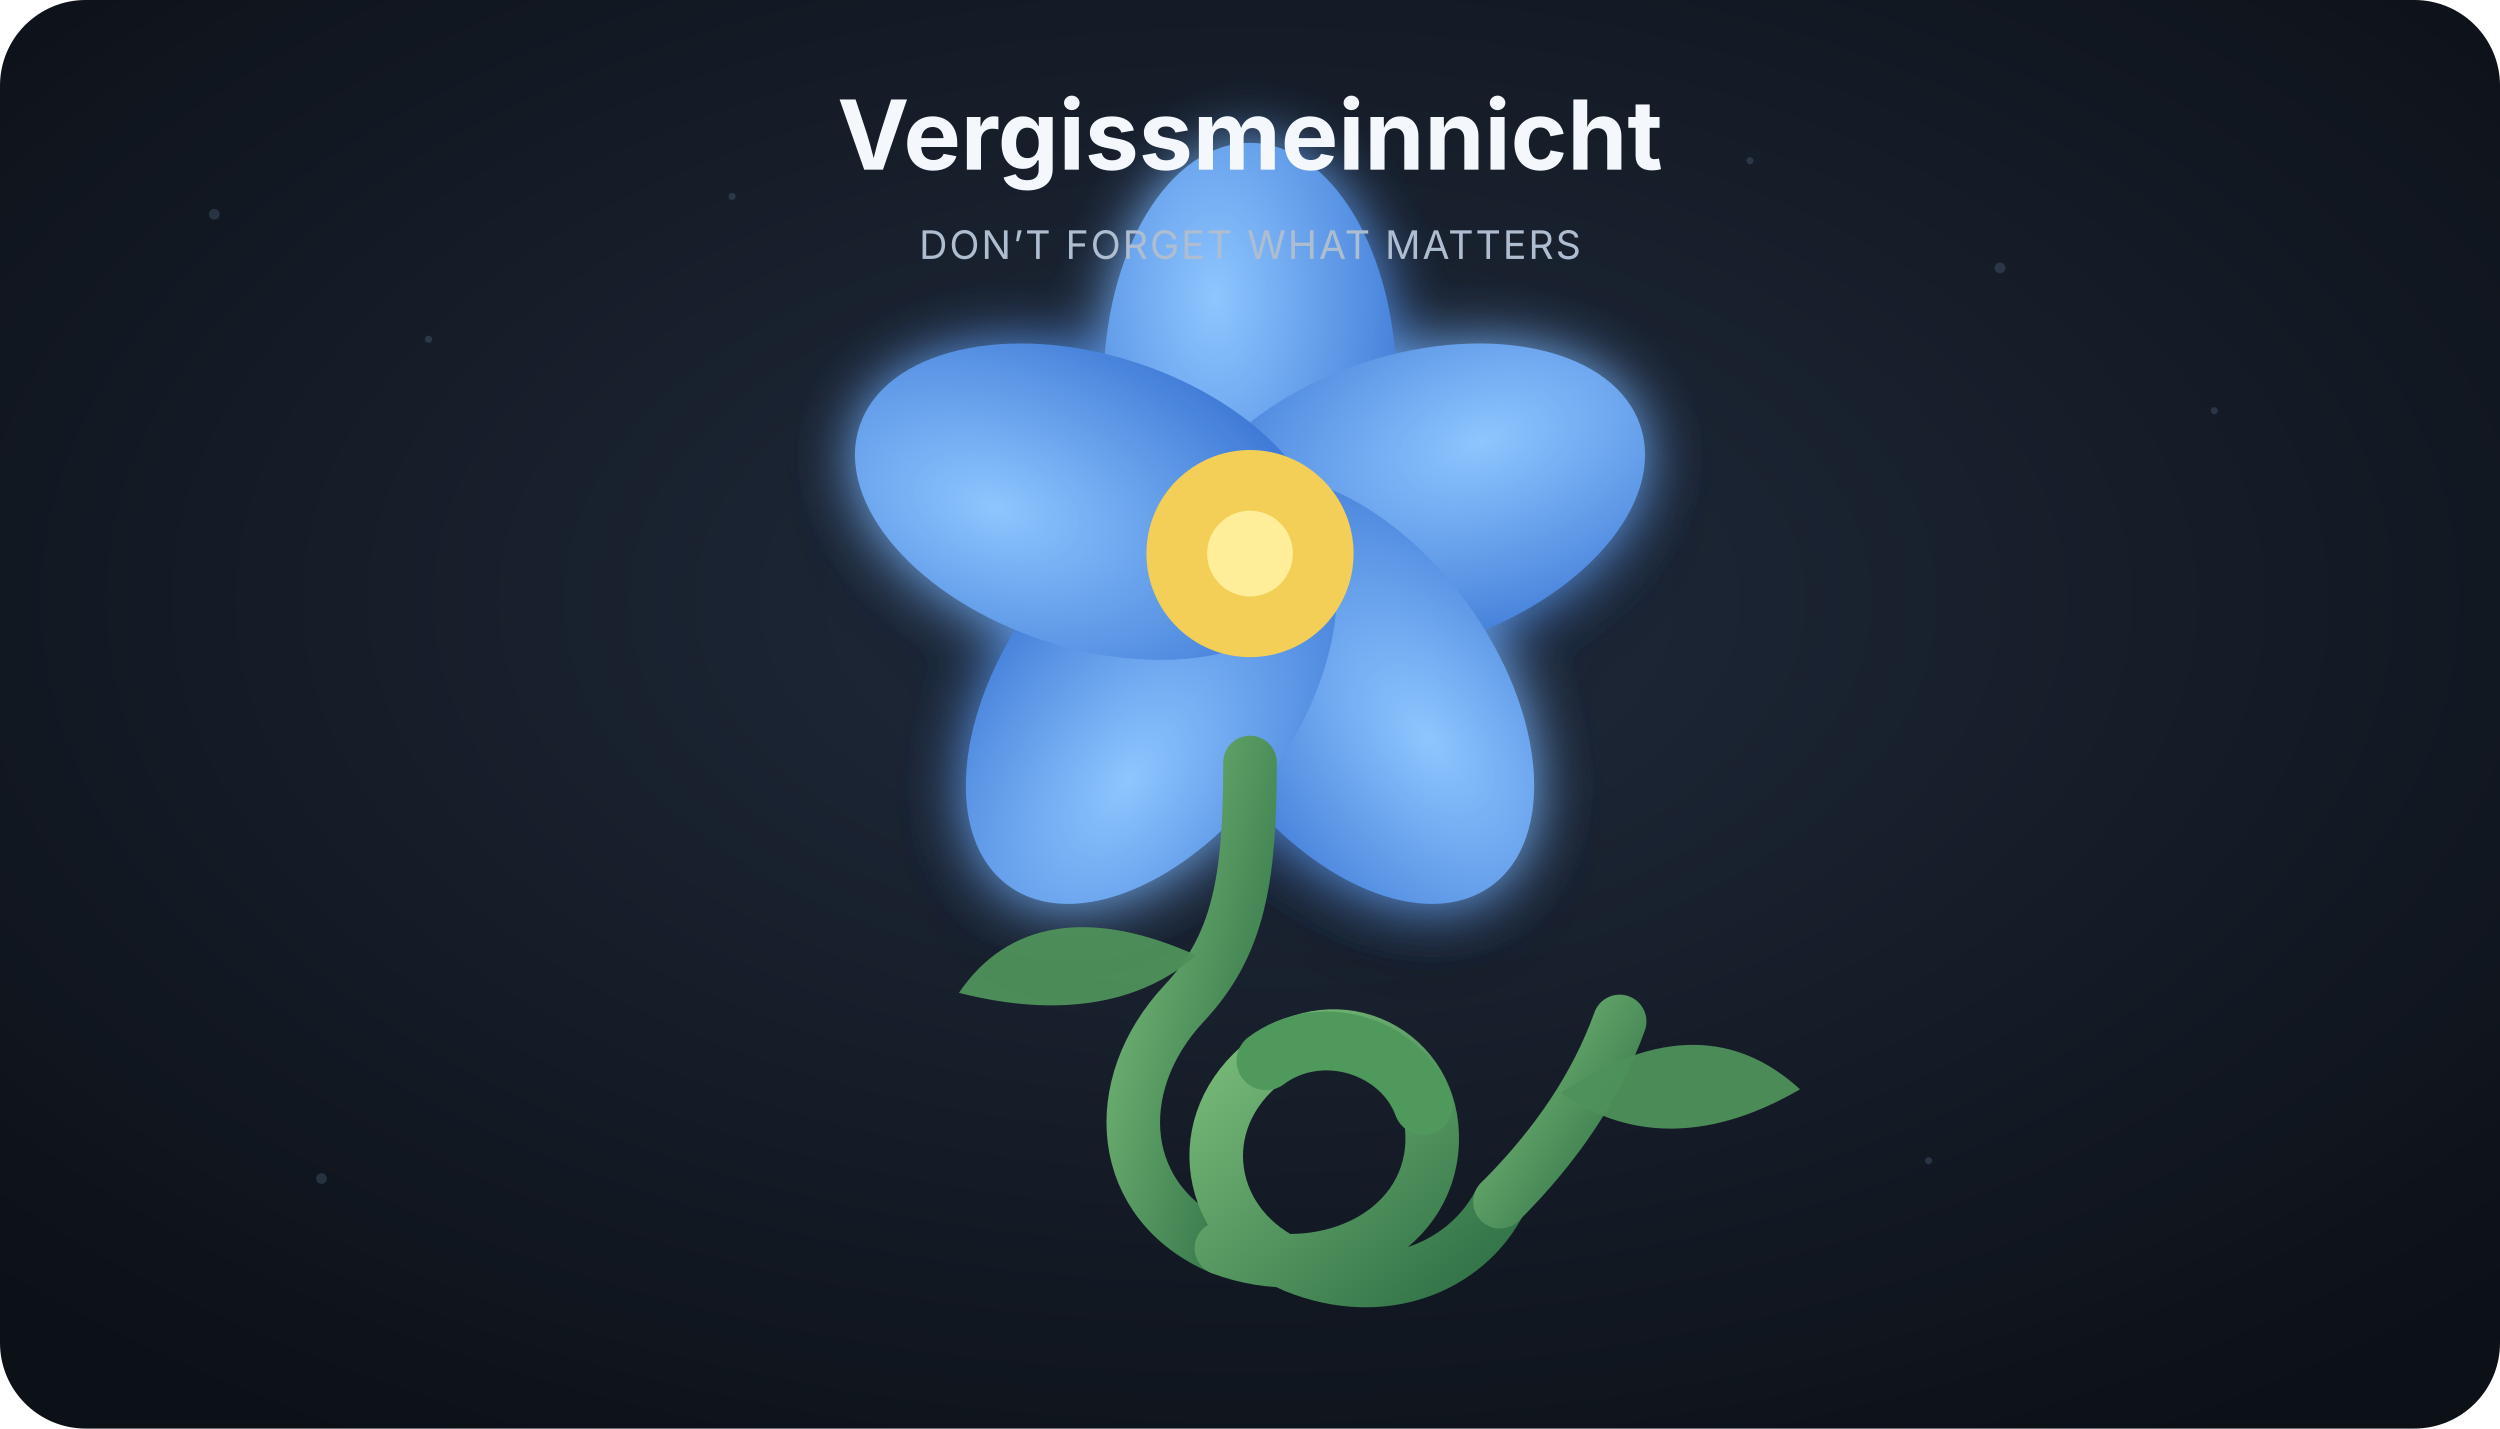
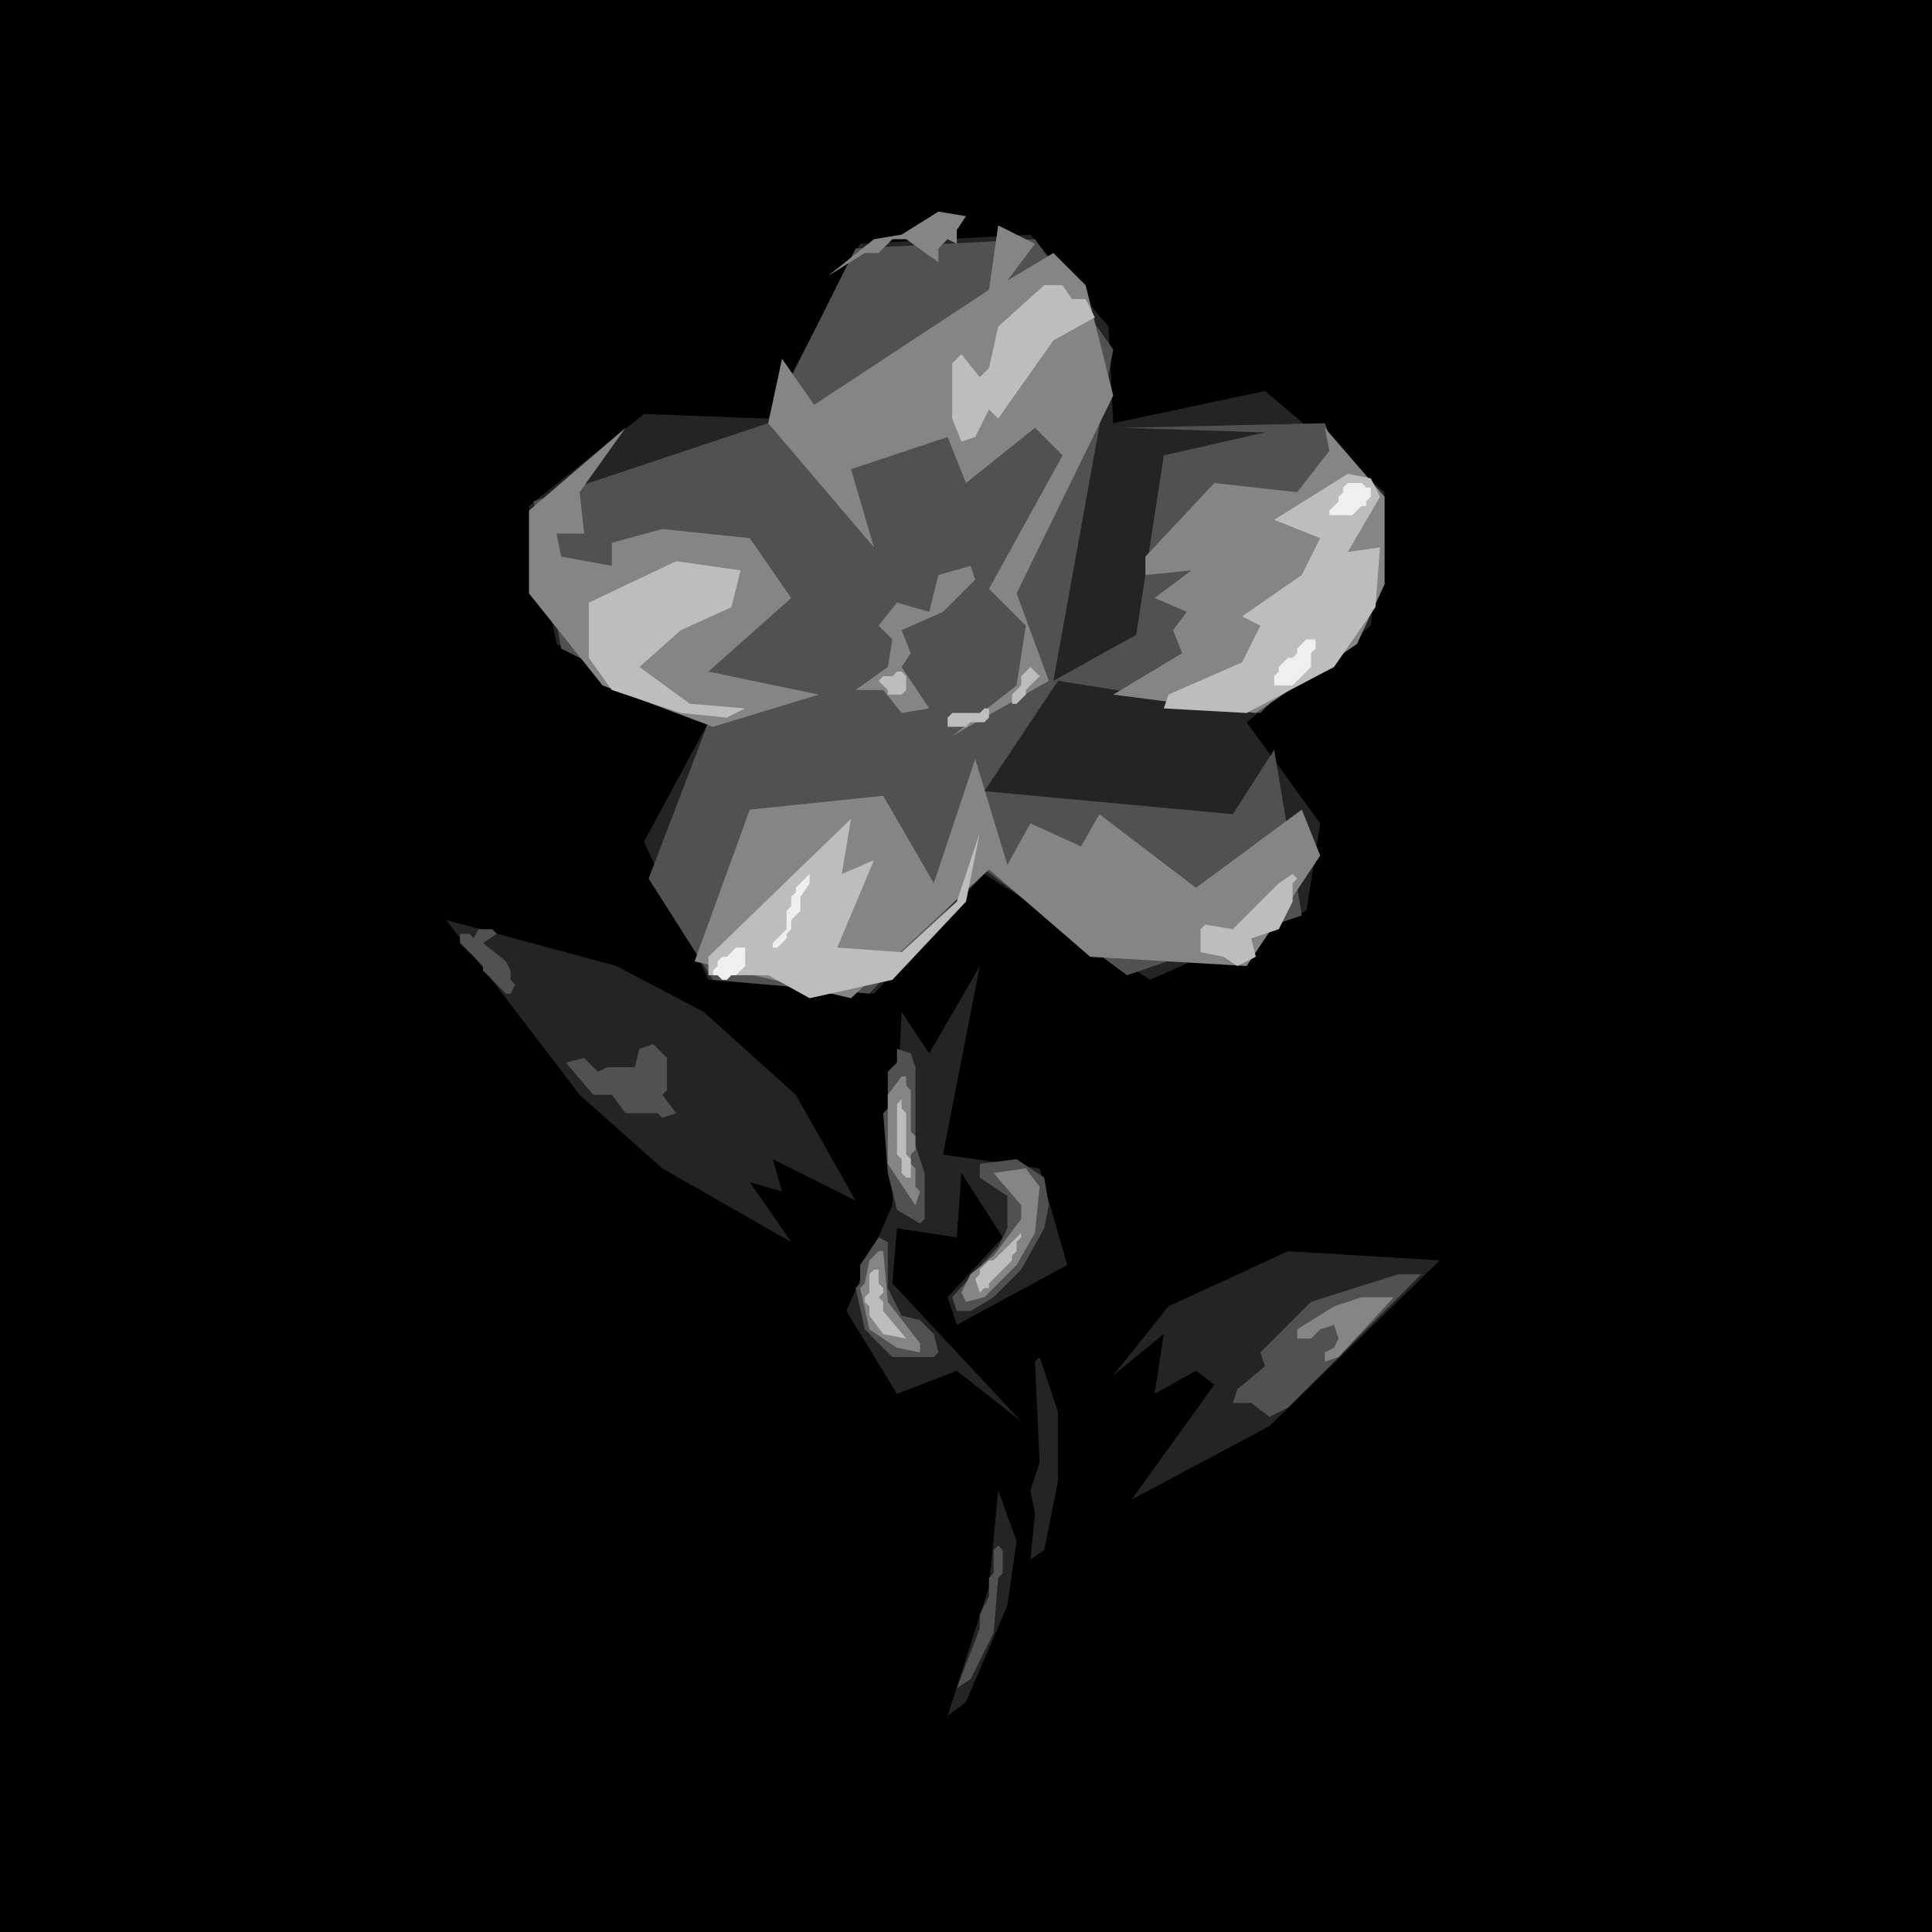
- <svg xmlns="http://www.w3.org/2000/svg" viewBox="0 0 1400 800" role="img" aria-labelledby="title desc">
-   <defs>
-     <radialGradient id="bg" cx="50%" cy="42%" r="70%">
-       <stop offset="0%" stop-color="#202b3c" />
-       <stop offset="100%" stop-color="#0c1017" />
-     </radialGradient>
-     <radialGradient id="petal2" cx="38%" cy="32%" r="72%">
-       <stop offset="0%" stop-color="#8ec6ff" />
-       <stop offset="100%" stop-color="#3e79d6" />
-     </radialGradient>
-     <linearGradient id="stem2" x1="0" y1="0" x2="1" y2="1">
-       <stop offset="0%" stop-color="#79bb79" />
-       <stop offset="100%" stop-color="#2f7046" />
-     </linearGradient>
-     <filter id="glow" x="-50%" y="-50%" width="200%" height="200%">
-       <feGaussianBlur stdDeviation="16" result="blur" />
-       <feMerge>
-         <feMergeNode in="blur" />
-         <feMergeNode in="SourceGraphic" />
-       </feMerge>
-     </filter>
-     <filter id="softshadow" x="-30%" y="-30%" width="160%" height="160%">
-       <feDropShadow dx="0" dy="18" stdDeviation="18" flood-color="#000" flood-opacity="0.3" />
-     </filter>
-   </defs>
-   <rect width="1400" height="800" rx="48" fill="url(#bg)" />
-   <g fill="#8fb0d8" opacity="0.18">
-     <circle cx="120" cy="120" r="3" />
-     <circle cx="240" cy="190" r="2" />
-     <circle cx="1120" cy="150" r="3" />
-     <circle cx="1240" cy="230" r="2" />
-     <circle cx="1080" cy="650" r="2" />
-     <circle cx="180" cy="660" r="3" />
-     <circle cx="980" cy="90" r="2" />
-     <circle cx="410" cy="110" r="2" />
-   </g>
-   <g transform="translate(700 310)" filter="url(#softshadow)">
-     <g filter="url(#glow)">
-       <ellipse rx="82" ry="136" transform="rotate(0) translate(0 -94)" fill="url(#petal2)" />
-       <ellipse rx="82" ry="136" transform="rotate(72) translate(0 -94)" fill="url(#petal2)" />
-       <ellipse rx="82" ry="136" transform="rotate(144) translate(0 -94)" fill="url(#petal2)" />
-       <ellipse rx="82" ry="136" transform="rotate(216) translate(0 -94)" fill="url(#petal2)" />
-       <ellipse rx="82" ry="136" transform="rotate(288) translate(0 -94)" fill="url(#petal2)" />
-     </g>
-     <circle r="58" fill="#f3cf58" />
-     <circle r="24" fill="#fff2a0" opacity="0.9" />
-   </g>
-   <path d="M700 427 C700 492 694 529 663 562 C620 608 625 674 684 699" fill="none" stroke="url(#stem2)" stroke-width="30" stroke-linecap="round" />
-   <path d="M684 699 C740 720 800 692 802 640 C804 589 749 562 709 594 C665 628 675 688 725 709 C774 729 821 710 840 673" fill="none" stroke="url(#stem2)" stroke-width="30" stroke-linecap="round" stroke-linejoin="round" />
-   <path d="M709 594 C740 571 785 586 797 619" fill="none" stroke="#4f995d" stroke-width="33" stroke-linecap="round" />
-   <path d="M840 673 C872 641 894 608 907 572" fill="none" stroke="url(#stem2)" stroke-width="30" stroke-linecap="round" />
-   <path d="M670 535 C610 508 564 516 537 556 C592 570 638 563 670 535 Z" fill="#4e915a" opacity="0.95" />
-   <path d="M874 612 C929 575 973 578 1008 610 C960 638 914 640 874 612 Z" fill="#4e915a" opacity="0.95" />
-   <text x="700" y="95" text-anchor="middle" fill="#f4f7fb" font-family="Inter, system-ui, sans-serif" font-size="54" font-weight="650">Vergissmeinnicht</text>
-   <text x="700" y="145" text-anchor="middle" fill="#aebdd0" font-family="Inter, system-ui, sans-serif" font-size="22" letter-spacing="1.1">DON’T FORGET WHAT MATTERS</text>
+ <svg xmlns="http://www.w3.org/2000/svg" viewBox="0 0 420 420" role="img" aria-labelledby="title desc">
+   <rect width="420" height="420" fill="#000" />
+   <path fill="#242424" d="M217,324L215,345 L206,373 L210,370 L219,349 L221,335ZM226,295L225,296 L226,318 L224,324 L225,329 L224,339 L227,337 L230,322 L230,307ZM313,274L280,272 L254,284 L242,299 L253,290 L251,303 L260,298 L264,301 L246,326 L276,310ZM213,210L202,229 L196,220 L194,262 L184,285 L195,303 L208,298 L222,309 L194,279 L195,267 L208,269 L209,255 L218,269 L206,282 L208,288 L232,275 L226,254 L205,251ZM97,200L126,238 L144,254 L172,270 L163,257 L170,259 L168,252 L186,261 L173,238 L153,220 L134,210ZM115,110L121,140 L154,157 L140,183 L154,213 L190,216 L214,190 L250,213 L284,198 L287,179 L271,157 L298,136 L301,107 L275,85 L242,92 L241,71 L224,51 L187,53 L167,91 L140,90Z" />
+   <path fill="#515151" d="M217,336L216,337 L216,342 L215,343 L215,347 L213,351 L213,354 L208,367 L211,365 L216,355 L217,343 L218,342 L218,337ZM309,277L304,277 L285,283 L274,294 L275,297 L269,302 L268,305 L272,305 L276,308 L280,306ZM191,269L187,275 L187,279 L186,280 L188,289 L194,295 L203,295 L204,294 L203,290 L200,287 L196,286 L193,280 L193,270ZM221,252L213,253 L213,256 L219,260 L219,267 L217,271 L207,282 L208,285 L211,285 L216,282 L222,276 L227,267 L228,262 L227,256ZM195,228L195,231 L193,233 L193,241 L192,242 L193,255 L195,263 L200,266 L201,265 L201,255 L199,249 L199,232 L198,229ZM147,242L144,238 L145,237 L145,230 L142,227 L139,228 L138,232 L132,232 L130,233 L127,230 L123,231 L129,238 L133,238 L136,242 L143,242 L144,243ZM100,203L100,205 L105,210 L105,211 L110,216 L111,216 L112,214 L111,213 L111,211 L110,209 L105,205 L108,203 L107,202 L104,202 L103,204 L102,203ZM116,109L122,141 L154,157 L141,191 L155,213 L189,216 L214,189 L245,212 L283,199 L277,163 L268,177 L214,172 L230,148 L274,155 L301,127 L288,92 L244,93 L275,94 L253,99 L247,138 L229,148 L242,76 L225,52 L186,54 L167,92Z" />
+   <path fill="#858585" d="M303,282L296,282 L290,284 L282,289 L282,291 L285,291 L287,289 L290,288 L291,291 L290,293 L288,294 L288,296 L291,295ZM191,272L189,274 L188,279 L187,280 L189,289 L195,293 L200,294 L200,292 L193,283 L192,272ZM223,254L216,255 L222,262 L222,265 L216,273 L211,277 L209,281 L210,283 L214,282 L221,275 L225,268 L226,258ZM196,234L193,238 L193,253 L199,262 L200,259 L199,258 L199,254 L198,253 L198,251 L199,250 L199,247 L198,246 L198,237 L197,236 L197,234ZM151,209L185,217 L215,189 L237,208 L271,210 L287,186 L283,176 L260,193 L239,177 L235,184 L224,179 L219,188 L212,165 L203,192 L192,173 L163,176ZM211,123L204,125 L202,133 L195,131 L191,136 L194,139 L193,145 L186,150 L192,150 L196,155 L202,154 L196,145 L198,142 L196,137 L205,133 L212,126ZM288,93L289,98 L282,107 L264,105 L249,121 L249,125 L259,124 L251,130 L258,133 L255,137 L257,142 L242,151 L273,155 L295,140 L301,127 L301,108ZM115,111L115,129 L131,149 L155,158 L178,151 L154,146 L172,130 L163,117 L144,115 L133,118 L133,123 L122,121 L121,116 L127,116 L126,107 L136,93ZM217,49L215,63 L177,88 L170,78 L167,92 L190,119 L185,102 L206,95 L210,105 L225,93 L231,99 L215,128 L223,136 L221,149 L207,160 L228,148 L221,129 L242,86 L236,62 L229,55 L219,61 L225,53ZM210,47L204,46 L196,51 L190,52 L180,60 L188,55 L191,55 L194,52 L197,52 L204,57 L204,54 L206,52 L208,53 L208,50Z" />
+   <path fill="#bdbdbd" d="M190,276L189,277 L189,281 L188,282 L188,283 L189,284 L189,286 L192,290 L197,291 L192,285 L192,283 L191,282 L192,281 L192,280 L191,279 L191,276ZM222,267L222,268 L216,274 L215,274 L213,276 L213,277 L212,278 L213,281 L214,280 L215,280 L215,279 L220,274 L220,273 L221,272 L221,270 L222,269ZM196,239L195,240 L195,251 L196,252 L196,255 L197,256 L198,256 L198,252 L197,251 L197,242 L196,241ZM282,191L281,190 L278,192 L268,202 L262,201 L261,202 L261,207 L266,208 L269,210 L273,208 L272,204 L278,202 L281,196 L281,192ZM213,181L208,196 L196,207 L182,206 L190,187 L183,190 L185,178 L154,208 L154,212 L167,212 L176,217 L194,213 L210,196ZM215,154L214,154 L213,155 L207,155 L206,156 L206,158 L210,158 L211,157 L214,157 L215,156ZM197,150L197,147 L196,146 L195,146 L194,147 L192,147 L191,148 L189,148 L191,148 L193,150 L193,151 L196,151ZM224,145L222,147 L222,149 L220,151 L220,153 L221,153 L223,151 L223,150 L226,147ZM128,131L128,143 L133,150 L148,155 L158,156 L162,154 L150,153 L139,145 L148,137 L159,132 L161,124 L147,122ZM298,104L293,103 L277,113 L287,117 L283,125 L270,134 L274,136 L270,144 L254,151 L253,154 L271,155 L290,145 L299,132 L300,119 L293,120 L300,108ZM236,65L233,65 L231,62 L227,62 L217,71 L215,80 L213,82 L209,77 L207,79 L207,91 L209,96 L212,95 L215,89 L217,91 L229,74 L238,69Z" />
+   <path fill="#efefef" d="M162,206L160,206 L158,208 L157,208 L156,209 L156,210 L155,211 L155,212 L156,212 L157,213 L158,213 L159,212 L160,212 L162,210ZM176,190L173,193 L173,194 L172,195 L172,197 L171,198 L171,202 L168,205 L168,206 L169,206 L171,204 L171,203 L172,202 L172,200 L174,198 L174,195 L176,192ZM286,139L284,139 L282,141 L282,142 L281,143 L280,143 L278,145 L278,146 L277,147 L277,149 L281,149 L285,145 L285,142 L286,141ZM298,106L297,106 L296,105 L293,105 L292,106 L292,107 L291,108 L291,109 L289,111 L289,112 L294,112 L296,110 L297,110 L297,109 L298,108Z" />
</svg>
